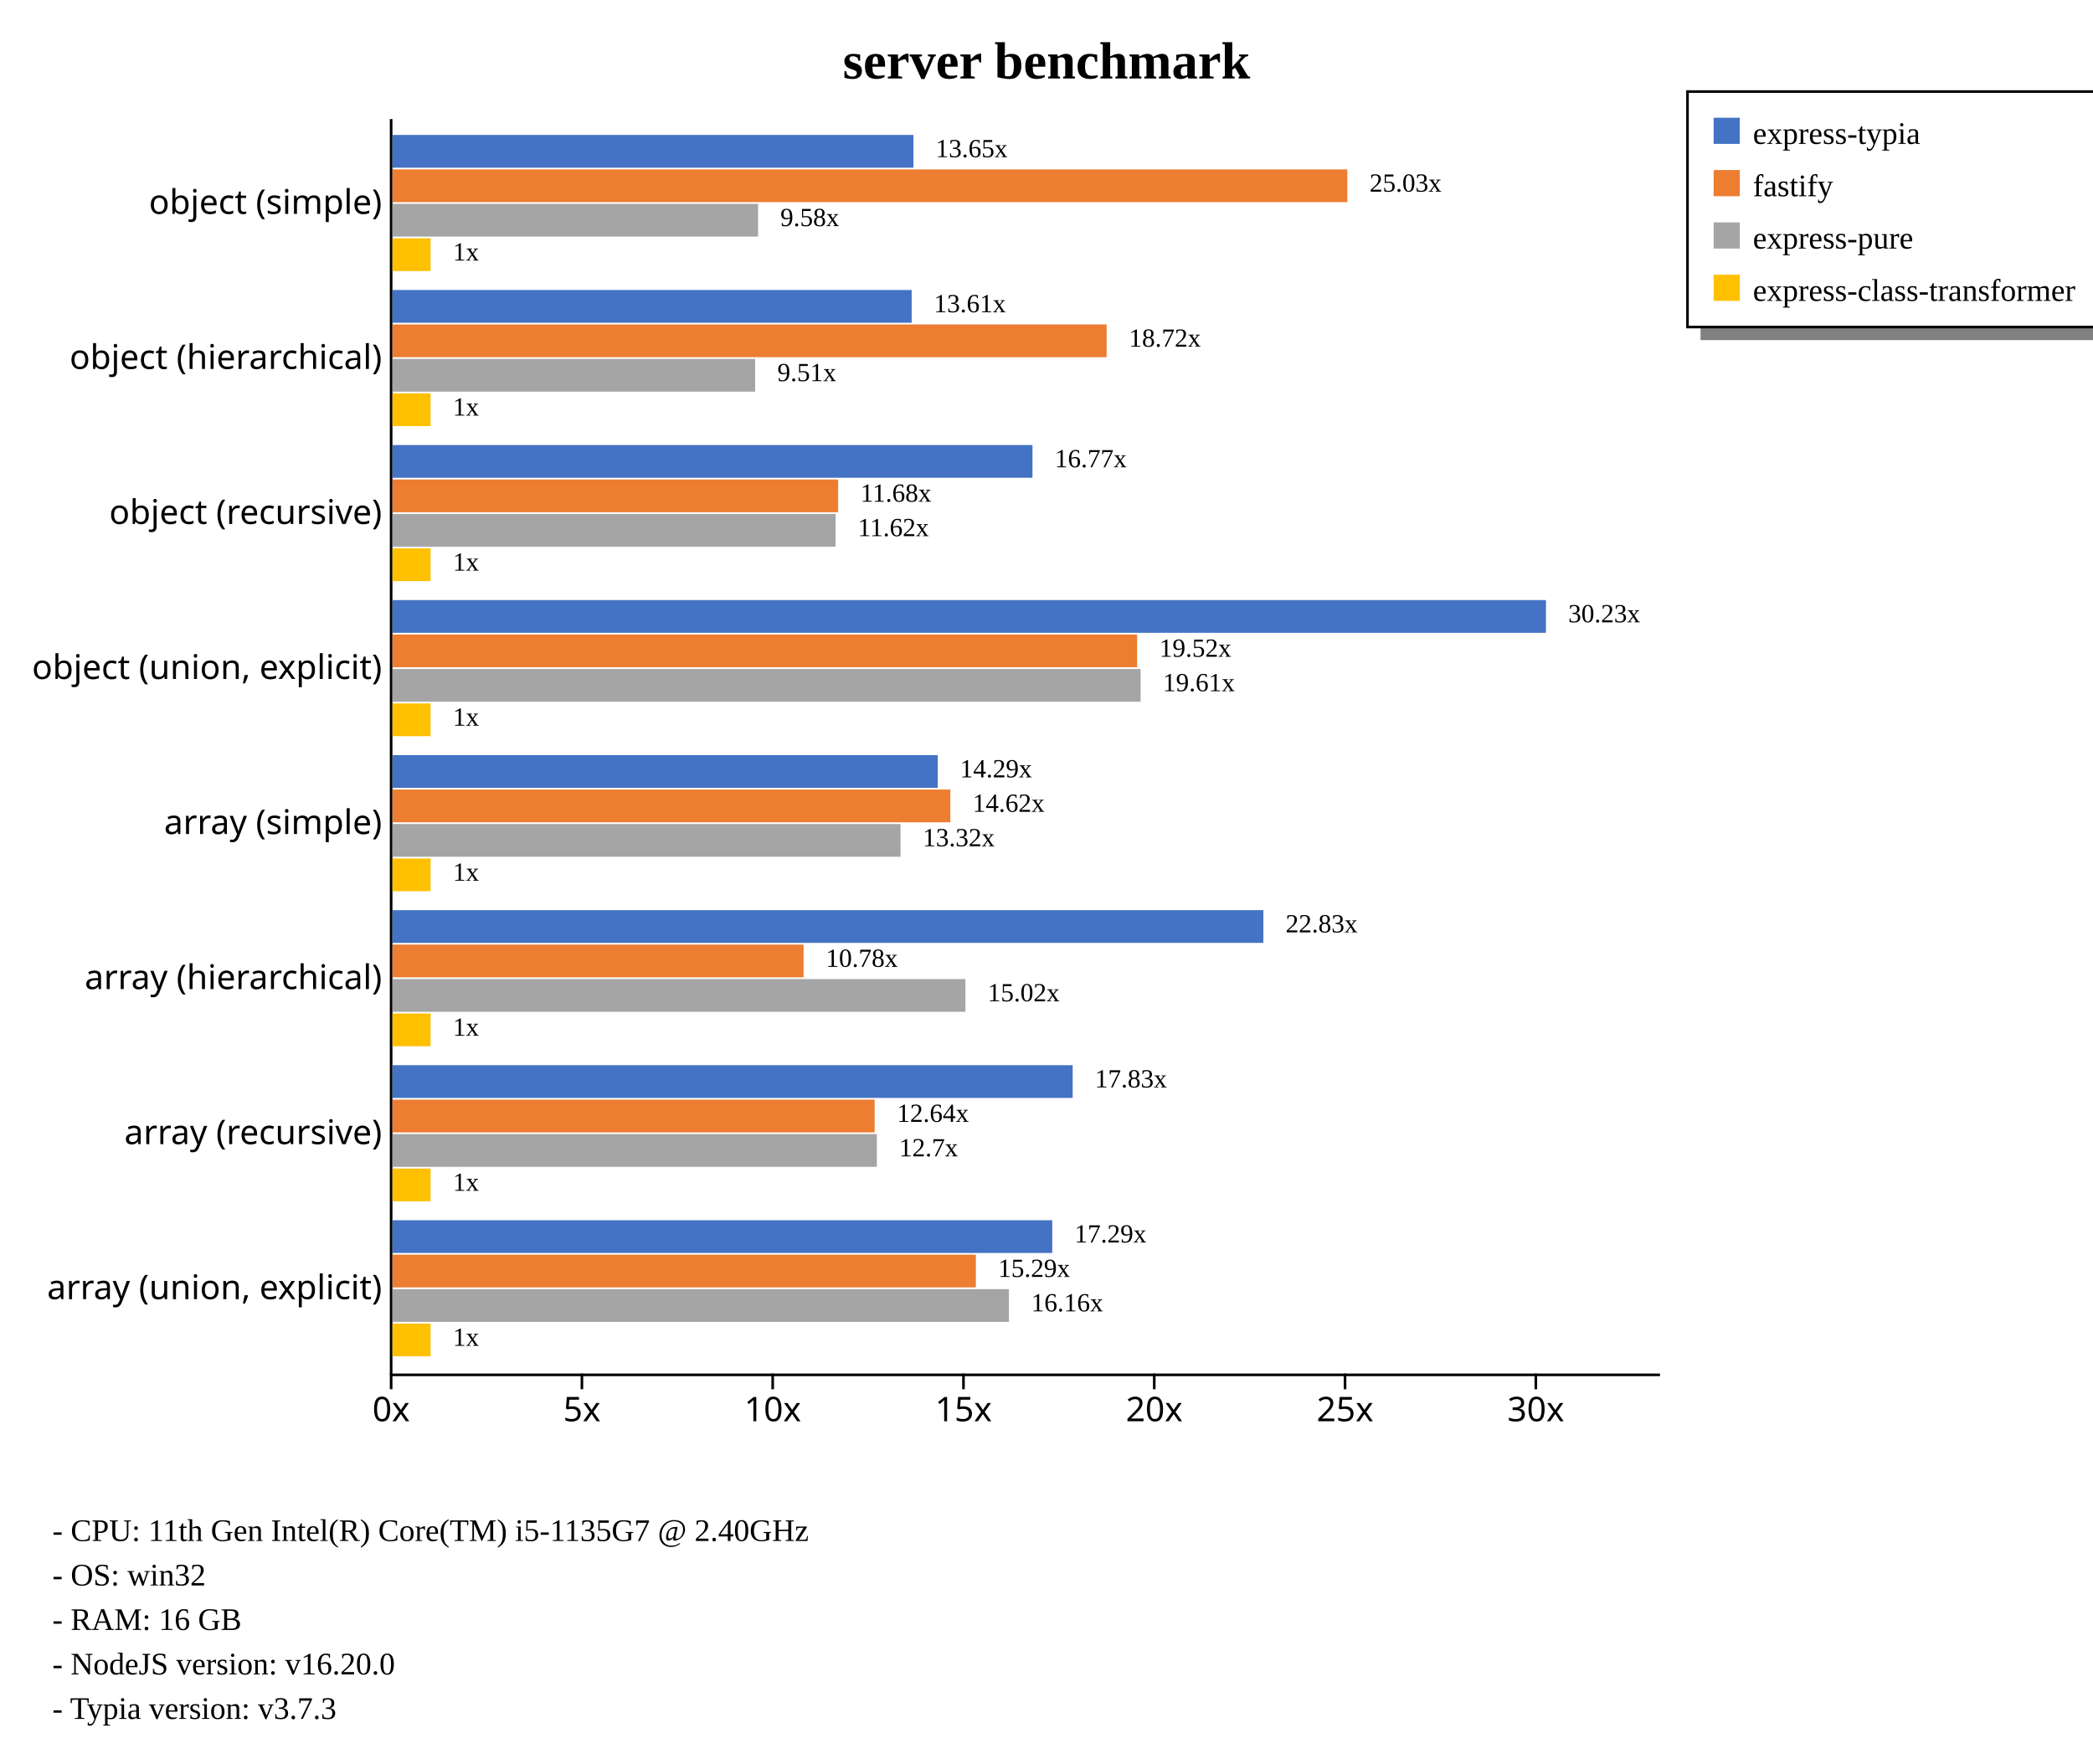
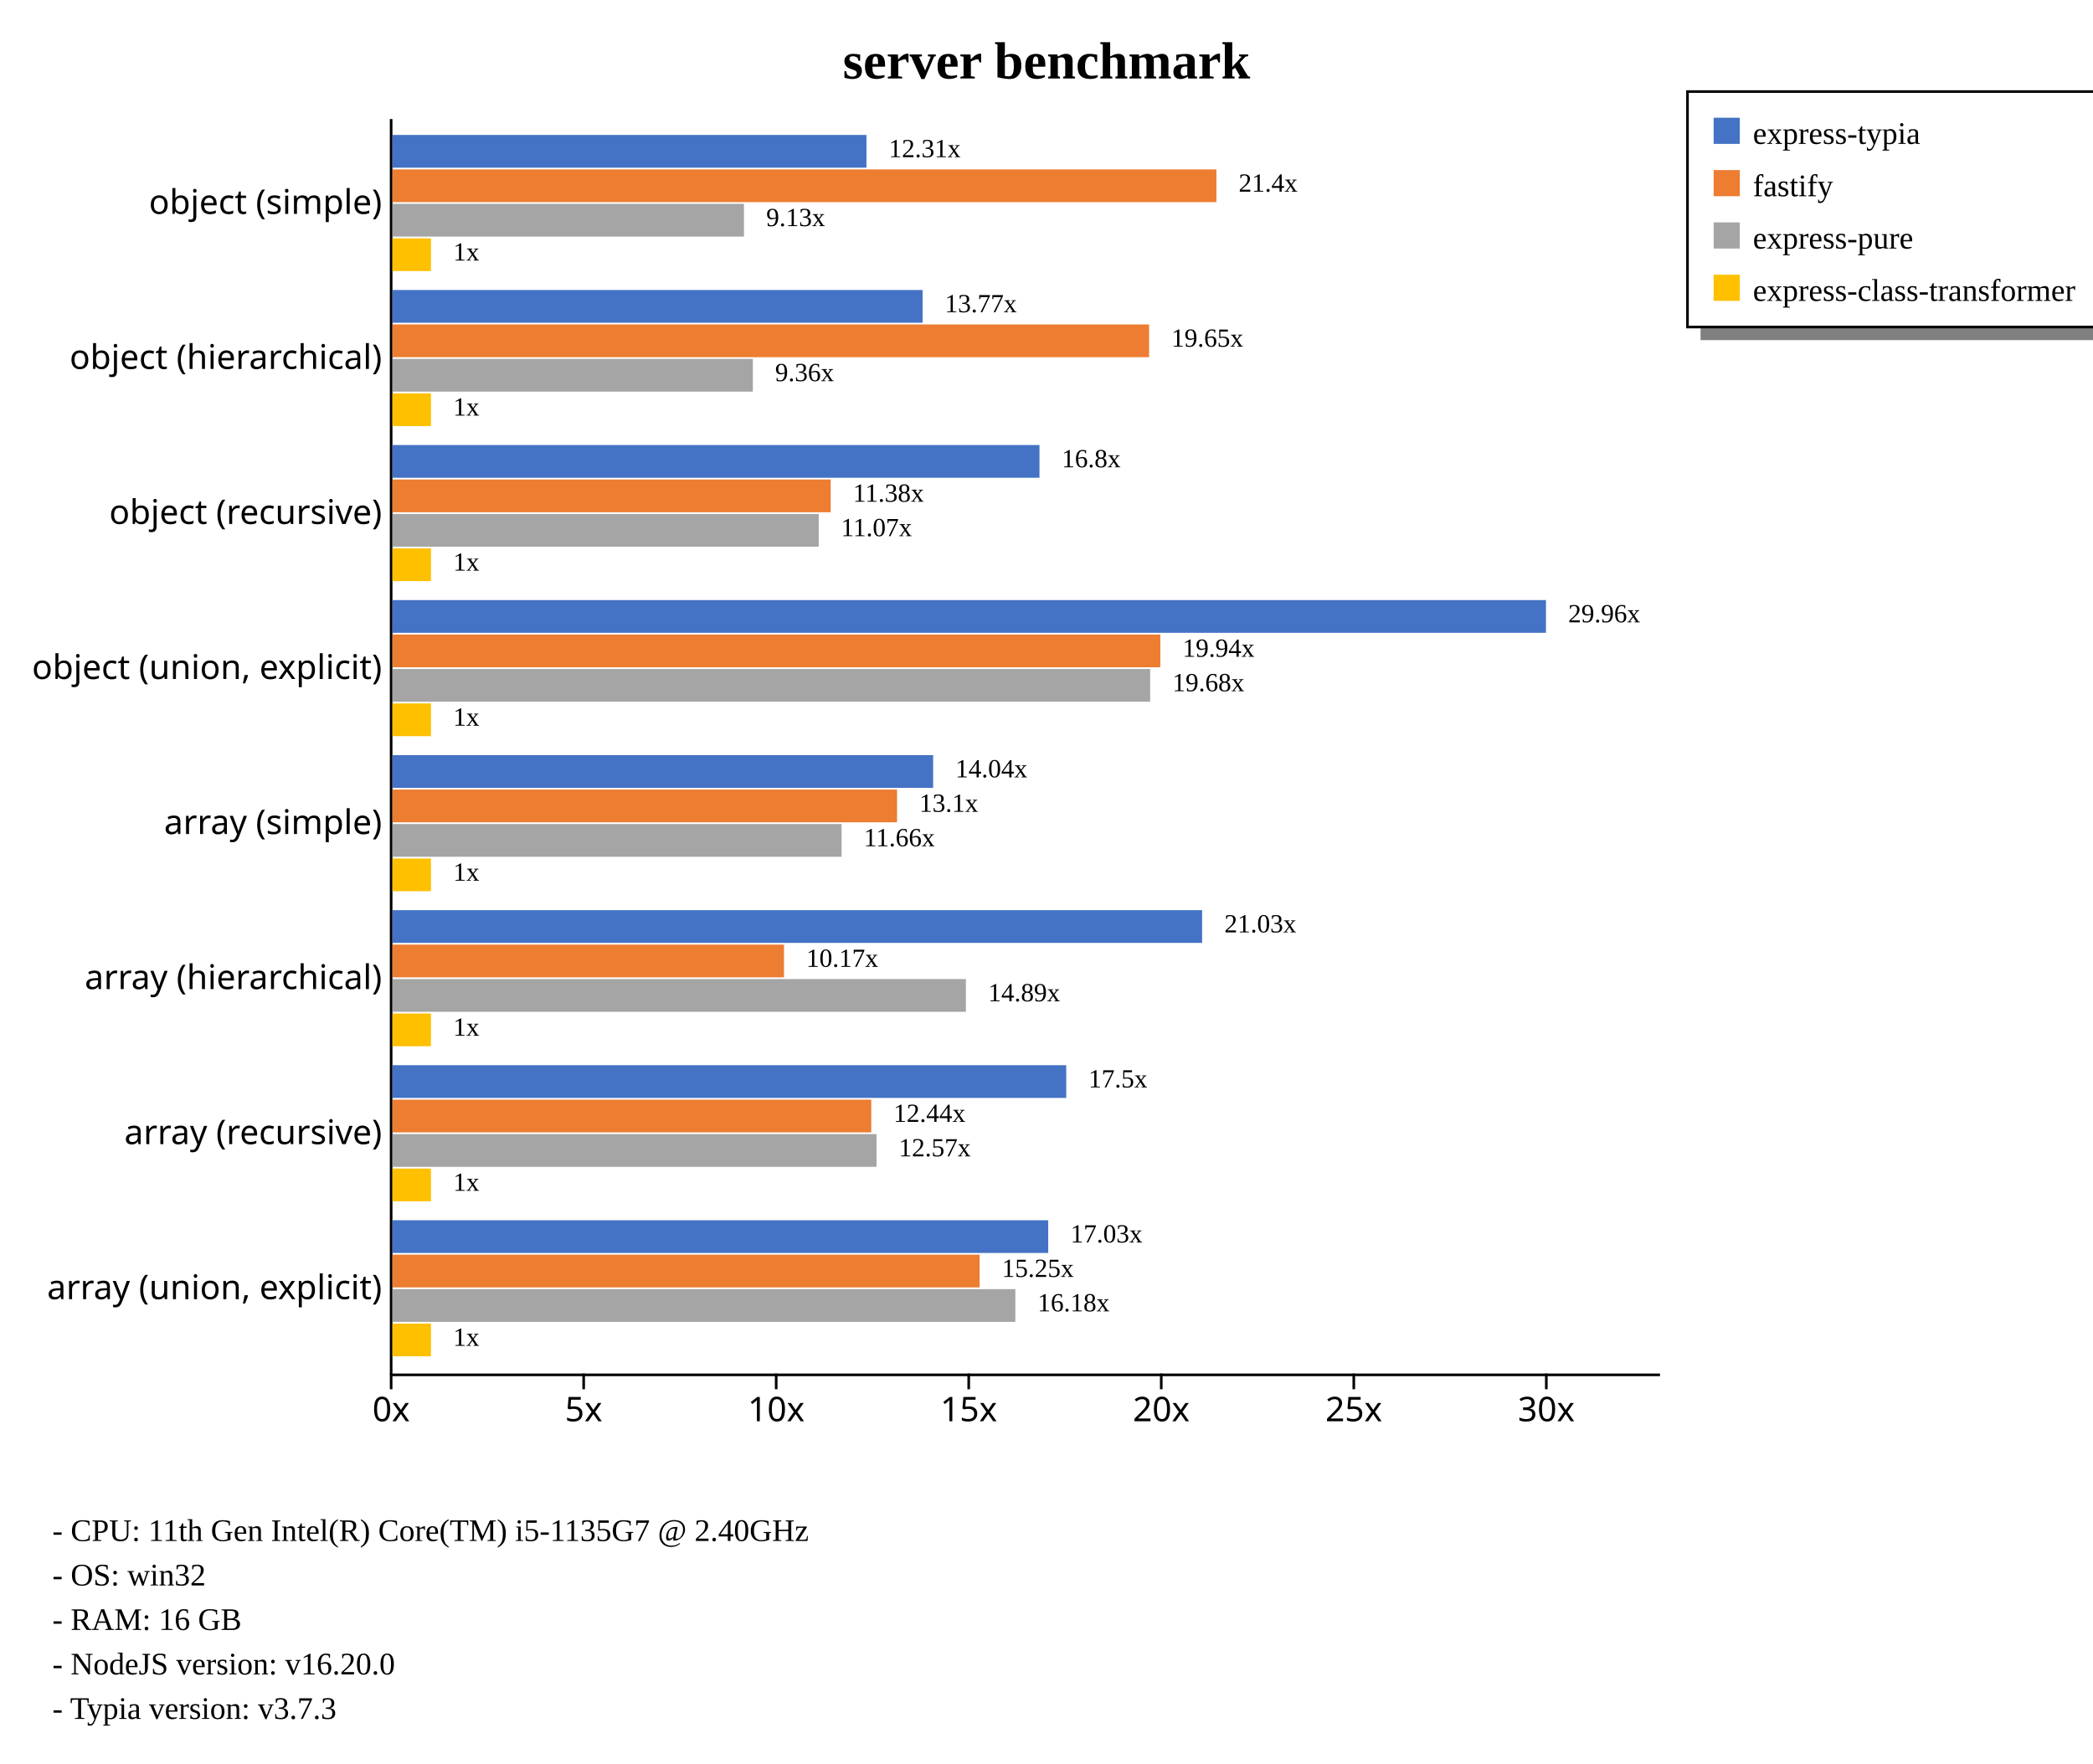
<svg xmlns="http://www.w3.org/2000/svg" width="800" height="674" style="background-color: white;">
  <g class="y axis" transform="translate(149,45)" fill="none" font-size="10" font-family="sans-serif" text-anchor="end" style="font-size: 13px;">
    <path class="domain" stroke="currentColor" d="M0.5,0.5V480.5" />
    <g class="tick" opacity="1" transform="translate(0,32.59259)" style="font-size: 13px;">
      <line stroke="currentColor" x2="0" />
      <text fill="currentColor" x="-3" dy="0.32em">object (simple)    </text>
    </g>
    <g class="tick" opacity="1" transform="translate(0,91.85185)" style="font-size: 13px;">
      <line stroke="currentColor" x2="0" />
      <text fill="currentColor" x="-3" dy="0.32em">object (hierarchical)    </text>
    </g>
    <g class="tick" opacity="1" transform="translate(0,151.1111)" style="font-size: 13px;">
      <line stroke="currentColor" x2="0" />
      <text fill="currentColor" x="-3" dy="0.32em">object (recursive)    </text>
    </g>
    <g class="tick" opacity="1" transform="translate(0,210.3704)" style="font-size: 13px;">
      <line stroke="currentColor" x2="0" />
      <text fill="currentColor" x="-3" dy="0.32em">object (union, explicit)    </text>
    </g>
    <g class="tick" opacity="1" transform="translate(0,269.6296)" style="font-size: 13px;">
      <line stroke="currentColor" x2="0" />
      <text fill="currentColor" x="-3" dy="0.32em">array (simple)    </text>
    </g>
    <g class="tick" opacity="1" transform="translate(0,328.8889)" style="font-size: 13px;">
      <line stroke="currentColor" x2="0" />
      <text fill="currentColor" x="-3" dy="0.32em">array (hierarchical)    </text>
    </g>
    <g class="tick" opacity="1" transform="translate(0,388.1481)" style="font-size: 13px;">
      <line stroke="currentColor" x2="0" />
      <text fill="currentColor" x="-3" dy="0.32em">array (recursive)    </text>
    </g>
    <g class="tick" opacity="1" transform="translate(0,447.4074)" style="font-size: 13px;">
      <line stroke="currentColor" x2="0" />
      <text fill="currentColor" x="-3" dy="0.32em">array (union, explicit)    </text>
    </g>
  </g>
  <g class="x axis" transform="translate(149,525)" fill="none" font-size="10" font-family="sans-serif" text-anchor="middle" style="font-size: 13px;">
    <path class="domain" stroke="currentColor" d="M0.5,0.5H485.5" />
    <g class="tick" opacity="1" transform="translate(0.5,0)" style="font-size: 13px;">
      <line stroke="currentColor" y2="6" />
      <text fill="currentColor" y="9" dy="0.71em">0x</text>
    </g>
-     <g class="tick" opacity="1" transform="translate(73.42211,0)" style="font-size: 13px;">
+     <g class="tick" opacity="1" transform="translate(74.0907,0)" style="font-size: 13px;">
      <line stroke="currentColor" y2="6" />
      <text fill="currentColor" y="9" dy="0.71em">5x</text>
    </g>
-     <g class="tick" opacity="1" transform="translate(146.3442,0)" style="font-size: 13px;">
+     <g class="tick" opacity="1" transform="translate(147.6814,0)" style="font-size: 13px;">
      <line stroke="currentColor" y2="6" />
      <text fill="currentColor" y="9" dy="0.71em">10x</text>
    </g>
-     <g class="tick" opacity="1" transform="translate(219.2663,0)" style="font-size: 13px;">
+     <g class="tick" opacity="1" transform="translate(221.2721,0)" style="font-size: 13px;">
      <line stroke="currentColor" y2="6" />
      <text fill="currentColor" y="9" dy="0.71em">15x</text>
    </g>
-     <g class="tick" opacity="1" transform="translate(292.1884,0)" style="font-size: 13px;">
+     <g class="tick" opacity="1" transform="translate(294.8628,0)" style="font-size: 13px;">
      <line stroke="currentColor" y2="6" />
      <text fill="currentColor" y="9" dy="0.71em">20x</text>
    </g>
-     <g class="tick" opacity="1" transform="translate(365.1105,0)" style="font-size: 13px;">
+     <g class="tick" opacity="1" transform="translate(368.4535,0)" style="font-size: 13px;">
      <line stroke="currentColor" y2="6" />
      <text fill="currentColor" y="9" dy="0.71em">25x</text>
    </g>
-     <g class="tick" opacity="1" transform="translate(438.0326,0)" style="font-size: 13px;">
+     <g class="tick" opacity="1" transform="translate(442.0442,0)" style="font-size: 13px;">
      <line stroke="currentColor" y2="6" />
      <text fill="currentColor" y="9" dy="0.71em">30x</text>
    </g>
  </g>
  <text transform="translate(400, 30)" style="text-anchor: middle; font-size: 20px; font-weight: bold;">server benchmark</text>
  <rect x="650" y="125" width="230" height="5" fill="gray" />
  <rect x="645" y="35" width="230" height="90" fill="none" stroke="black" />
  <rect x="655" y="45" width="10" height="10" style="fill: #4472c4;" />
  <text x="670" y="55" style="font-size: 12px;">express-typia</text>
  <rect x="655" y="65" width="10" height="10" style="fill: #ed7d31;" />
  <text x="670" y="75" style="font-size: 12px;">fastify</text>
  <rect x="655" y="85" width="10" height="10" style="fill: #a5a5a5;" />
  <text x="670" y="95" style="font-size: 12px;">express-pure</text>
  <rect x="655" y="105" width="10" height="10" style="fill: #ffc000;" />
  <text x="670" y="115" style="font-size: 12px;">express-class-transformer</text>
  <text x="20" y="589" style="font-size: 12px;">  - CPU: 11th Gen Intel(R) Core(TM) i5-1135G7 @ 2.40GHz</text>
  <text x="20" y="606" style="font-size: 12px;">  - OS: win32</text>
  <text x="20" y="623" style="font-size: 12px;">  - RAM: 16 GB</text>
  <text x="20" y="640" style="font-size: 12px;">  - NodeJS version: v16.20.0</text>
  <text x="20" y="657" style="font-size: 12px;">  - Typia version: v3.7.3</text>
  <g style="font-size: 13px;">
    <g style="font-size: 13px;">
-       <rect x="150" y="51.584" width="199.123" height="12.51" fill="#4472c4" />
-       <rect x="150" y="64.753" width="364.981" height="12.51" fill="#ed7d31" />
-       <rect x="150" y="77.922" width="139.762" height="12.51" fill="#a5a5a5" />
-       <rect x="150" y="91.091" width="14.584" height="12.51" fill="#ffc000" />
-       <text class="label" x="357.623" y="60.084" font-size="10px">13.65x</text>
-       <text class="label" x="523.481" y="73.253" font-size="10px">25.03x</text>
-       <text class="label" x="298.262" y="86.422" font-size="10px">9.58x</text>
-       <text class="label" x="173.084" y="99.591" font-size="10px">1x</text>
-       <text class="label" x="354.123" y="61.584" font-size="8px" />
-       <text class="label" x="519.981" y="74.753" font-size="8px" />
-       <text class="label" x="294.762" y="87.922" font-size="8px" />
-       <text class="label" x="169.584" y="101.091" font-size="8px" />
+       <rect x="150" y="51.584" width="181.182" height="12.51" fill="#4472c4" />
+       <rect x="150" y="64.753" width="314.949" height="12.51" fill="#ed7d31" />
+       <rect x="150" y="77.922" width="134.363" height="12.51" fill="#a5a5a5" />
+       <rect x="150" y="91.091" width="14.718" height="12.51" fill="#ffc000" />
+       <text class="label" x="339.682" y="60.084" font-size="10px">12.31x</text>
+       <text class="label" x="473.449" y="73.253" font-size="10px">21.4x</text>
+       <text class="label" x="292.863" y="86.422" font-size="10px">9.13x</text>
+       <text class="label" x="173.218" y="99.591" font-size="10px">1x</text>
+       <text class="label" x="336.182" y="61.584" font-size="8px" />
+       <text class="label" x="469.949" y="74.753" font-size="8px" />
+       <text class="label" x="289.363" y="87.922" font-size="8px" />
+       <text class="label" x="169.718" y="101.091" font-size="8px" />
    </g>
    <g style="font-size: 13px;">
-       <rect x="150" y="110.844" width="198.461" height="12.51" fill="#4472c4" />
-       <rect x="150" y="124.012" width="272.988" height="12.51" fill="#ed7d31" />
-       <rect x="150" y="137.181" width="138.626" height="12.51" fill="#a5a5a5" />
-       <rect x="150" y="150.35" width="14.584" height="12.51" fill="#ffc000" />
-       <text class="label" x="356.961" y="119.344" font-size="10px">13.61x</text>
-       <text class="label" x="431.488" y="132.512" font-size="10px">18.72x</text>
-       <text class="label" x="297.126" y="145.681" font-size="10px">9.51x</text>
-       <text class="label" x="173.084" y="158.85" font-size="10px">1x</text>
-       <text class="label" x="353.461" y="120.844" font-size="8px" />
-       <text class="label" x="427.988" y="134.012" font-size="8px" />
-       <text class="label" x="293.626" y="147.181" font-size="8px" />
-       <text class="label" x="169.584" y="160.35" font-size="8px" />
+       <rect x="150" y="110.844" width="202.639" height="12.51" fill="#4472c4" />
+       <rect x="150" y="124.012" width="289.21" height="12.51" fill="#ed7d31" />
+       <rect x="150" y="137.181" width="137.766" height="12.51" fill="#a5a5a5" />
+       <rect x="150" y="150.35" width="14.718" height="12.51" fill="#ffc000" />
+       <text class="label" x="361.139" y="119.344" font-size="10px">13.77x</text>
+       <text class="label" x="447.71" y="132.512" font-size="10px">19.65x</text>
+       <text class="label" x="296.266" y="145.681" font-size="10px">9.36x</text>
+       <text class="label" x="173.218" y="158.85" font-size="10px">1x</text>
+       <text class="label" x="357.639" y="120.844" font-size="8px" />
+       <text class="label" x="444.21" y="134.012" font-size="8px" />
+       <text class="label" x="292.766" y="147.181" font-size="8px" />
+       <text class="label" x="169.718" y="160.35" font-size="8px" />
    </g>
    <g style="font-size: 13px;">
-       <rect x="150" y="170.103" width="244.643" height="12.51" fill="#4472c4" />
-       <rect x="150" y="183.272" width="170.354" height="12.51" fill="#ed7d31" />
-       <rect x="150" y="196.44" width="169.403" height="12.51" fill="#a5a5a5" />
-       <rect x="150" y="209.609" width="14.584" height="12.51" fill="#ffc000" />
-       <text class="label" x="403.143" y="178.603" font-size="10px">16.77x</text>
-       <text class="label" x="328.854" y="191.772" font-size="10px">11.68x</text>
-       <text class="label" x="327.903" y="204.94" font-size="10px">11.62x</text>
-       <text class="label" x="173.084" y="218.109" font-size="10px">1x</text>
-       <text class="label" x="399.643" y="180.103" font-size="8px" />
-       <text class="label" x="325.354" y="193.272" font-size="8px" />
-       <text class="label" x="324.403" y="206.44" font-size="8px" />
-       <text class="label" x="169.584" y="219.609" font-size="8px" />
+       <rect x="150" y="170.103" width="247.319" height="12.51" fill="#4472c4" />
+       <rect x="150" y="183.272" width="167.521" height="12.51" fill="#ed7d31" />
+       <rect x="150" y="196.44" width="162.932" height="12.51" fill="#a5a5a5" />
+       <rect x="150" y="209.609" width="14.718" height="12.51" fill="#ffc000" />
+       <text class="label" x="405.819" y="178.603" font-size="10px">16.8x</text>
+       <text class="label" x="326.021" y="191.772" font-size="10px">11.38x</text>
+       <text class="label" x="321.432" y="204.94" font-size="10px">11.07x</text>
+       <text class="label" x="173.218" y="218.109" font-size="10px">1x</text>
+       <text class="label" x="402.319" y="180.103" font-size="8px" />
+       <text class="label" x="322.521" y="193.272" font-size="8px" />
+       <text class="label" x="317.932" y="206.44" font-size="8px" />
+       <text class="label" x="169.718" y="219.609" font-size="8px" />
    </g>
    <g style="font-size: 13px;">
      <rect x="150" y="229.362" width="440.909" height="12.51" fill="#4472c4" />
-       <rect x="150" y="242.531" width="284.638" height="12.51" fill="#ed7d31" />
-       <rect x="150" y="255.7" width="285.963" height="12.51" fill="#a5a5a5" />
-       <rect x="150" y="268.868" width="14.584" height="12.51" fill="#ffc000" />
-       <text class="label" x="599.409" y="237.862" font-size="10px">30.23x</text>
-       <text class="label" x="443.138" y="251.031" font-size="10px">19.52x</text>
-       <text class="label" x="444.463" y="264.2" font-size="10px">19.61x</text>
-       <text class="label" x="173.084" y="277.368" font-size="10px">1x</text>
+       <rect x="150" y="242.531" width="293.511" height="12.51" fill="#ed7d31" />
+       <rect x="150" y="255.7" width="289.627" height="12.51" fill="#a5a5a5" />
+       <rect x="150" y="268.868" width="14.718" height="12.51" fill="#ffc000" />
+       <text class="label" x="599.409" y="237.862" font-size="10px">29.96x</text>
+       <text class="label" x="452.011" y="251.031" font-size="10px">19.94x</text>
+       <text class="label" x="448.127" y="264.2" font-size="10px">19.68x</text>
+       <text class="label" x="173.218" y="277.368" font-size="10px">1x</text>
      <text class="label" x="595.909" y="239.362" font-size="8px" />
-       <text class="label" x="439.638" y="252.531" font-size="8px" />
-       <text class="label" x="440.963" y="265.7" font-size="8px" />
-       <text class="label" x="169.584" y="278.868" font-size="8px" />
+       <text class="label" x="448.511" y="252.531" font-size="8px" />
+       <text class="label" x="444.627" y="265.7" font-size="8px" />
+       <text class="label" x="169.718" y="278.868" font-size="8px" />
    </g>
    <g style="font-size: 13px;">
-       <rect x="150" y="288.621" width="208.432" height="12.51" fill="#4472c4" />
-       <rect x="150" y="301.79" width="213.245" height="12.51" fill="#ed7d31" />
-       <rect x="150" y="314.959" width="194.206" height="12.51" fill="#a5a5a5" />
-       <rect x="150" y="328.128" width="14.584" height="12.51" fill="#ffc000" />
-       <text class="label" x="366.932" y="297.121" font-size="10px">14.29x</text>
-       <text class="label" x="371.745" y="310.29" font-size="10px">14.62x</text>
-       <text class="label" x="352.706" y="323.459" font-size="10px">13.32x</text>
-       <text class="label" x="173.084" y="336.628" font-size="10px">1x</text>
-       <text class="label" x="363.432" y="298.621" font-size="8px" />
-       <text class="label" x="368.245" y="311.79" font-size="8px" />
-       <text class="label" x="349.206" y="324.959" font-size="8px" />
-       <text class="label" x="169.584" y="338.128" font-size="8px" />
+       <rect x="150" y="288.621" width="206.665" height="12.51" fill="#4472c4" />
+       <rect x="150" y="301.79" width="192.88" height="12.51" fill="#ed7d31" />
+       <rect x="150" y="314.959" width="171.675" height="12.51" fill="#a5a5a5" />
+       <rect x="150" y="328.128" width="14.718" height="12.51" fill="#ffc000" />
+       <text class="label" x="365.165" y="297.121" font-size="10px">14.04x</text>
+       <text class="label" x="351.38" y="310.29" font-size="10px">13.1x</text>
+       <text class="label" x="330.175" y="323.459" font-size="10px">11.66x</text>
+       <text class="label" x="173.218" y="336.628" font-size="10px">1x</text>
+       <text class="label" x="361.665" y="298.621" font-size="8px" />
+       <text class="label" x="347.88" y="311.79" font-size="8px" />
+       <text class="label" x="326.675" y="324.959" font-size="8px" />
+       <text class="label" x="169.718" y="338.128" font-size="8px" />
    </g>
    <g style="font-size: 13px;">
-       <rect x="150" y="347.881" width="332.896" height="12.51" fill="#4472c4" />
-       <rect x="150" y="361.049" width="157.16" height="12.51" fill="#ed7d31" />
-       <rect x="150" y="374.218" width="219.008" height="12.51" fill="#a5a5a5" />
-       <rect x="150" y="387.387" width="14.584" height="12.51" fill="#ffc000" />
-       <text class="label" x="491.396" y="356.381" font-size="10px">22.83x</text>
-       <text class="label" x="315.66" y="369.549" font-size="10px">10.78x</text>
-       <text class="label" x="377.508" y="382.718" font-size="10px">15.02x</text>
-       <text class="label" x="173.084" y="395.887" font-size="10px">1x</text>
-       <text class="label" x="487.896" y="357.881" font-size="8px" />
-       <text class="label" x="312.16" y="371.049" font-size="8px" />
-       <text class="label" x="374.008" y="384.218" font-size="8px" />
-       <text class="label" x="169.584" y="397.387" font-size="8px" />
+       <rect x="150" y="347.881" width="309.484" height="12.51" fill="#4472c4" />
+       <rect x="150" y="361.049" width="149.665" height="12.51" fill="#ed7d31" />
+       <rect x="150" y="374.218" width="219.194" height="12.51" fill="#a5a5a5" />
+       <rect x="150" y="387.387" width="14.718" height="12.51" fill="#ffc000" />
+       <text class="label" x="467.984" y="356.381" font-size="10px">21.03x</text>
+       <text class="label" x="308.165" y="369.549" font-size="10px">10.17x</text>
+       <text class="label" x="377.694" y="382.718" font-size="10px">14.89x</text>
+       <text class="label" x="173.218" y="395.887" font-size="10px">1x</text>
+       <text class="label" x="464.484" y="357.881" font-size="8px" />
+       <text class="label" x="304.665" y="371.049" font-size="8px" />
+       <text class="label" x="374.194" y="384.218" font-size="8px" />
+       <text class="label" x="169.718" y="397.387" font-size="8px" />
    </g>
    <g style="font-size: 13px;">
-       <rect x="150" y="407.14" width="260.001" height="12.51" fill="#4472c4" />
-       <rect x="150" y="420.309" width="184.316" height="12.51" fill="#ed7d31" />
-       <rect x="150" y="433.477" width="185.157" height="12.51" fill="#a5a5a5" />
-       <rect x="150" y="446.646" width="14.584" height="12.51" fill="#ffc000" />
-       <text class="label" x="418.501" y="415.64" font-size="10px">17.83x</text>
-       <text class="label" x="342.816" y="428.809" font-size="10px">12.64x</text>
-       <text class="label" x="343.657" y="441.977" font-size="10px">12.7x</text>
-       <text class="label" x="173.084" y="455.146" font-size="10px">1x</text>
-       <text class="label" x="415.001" y="417.14" font-size="8px" />
-       <text class="label" x="339.316" y="430.309" font-size="8px" />
-       <text class="label" x="340.157" y="443.477" font-size="8px" />
-       <text class="label" x="169.584" y="456.646" font-size="8px" />
+       <rect x="150" y="407.14" width="257.541" height="12.51" fill="#4472c4" />
+       <rect x="150" y="420.309" width="183.02" height="12.51" fill="#ed7d31" />
+       <rect x="150" y="433.477" width="185.024" height="12.51" fill="#a5a5a5" />
+       <rect x="150" y="446.646" width="14.718" height="12.51" fill="#ffc000" />
+       <text class="label" x="416.041" y="415.64" font-size="10px">17.5x</text>
+       <text class="label" x="341.52" y="428.809" font-size="10px">12.44x</text>
+       <text class="label" x="343.524" y="441.977" font-size="10px">12.57x</text>
+       <text class="label" x="173.218" y="455.146" font-size="10px">1x</text>
+       <text class="label" x="412.541" y="417.14" font-size="8px" />
+       <text class="label" x="338.02" y="430.309" font-size="8px" />
+       <text class="label" x="340.024" y="443.477" font-size="8px" />
+       <text class="label" x="169.718" y="456.646" font-size="8px" />
    </g>
    <g style="font-size: 13px;">
-       <rect x="150" y="466.399" width="252.198" height="12.51" fill="#4472c4" />
-       <rect x="150" y="479.568" width="222.995" height="12.51" fill="#ed7d31" />
-       <rect x="150" y="492.737" width="235.641" height="12.51" fill="#a5a5a5" />
-       <rect x="150" y="505.905" width="14.584" height="12.51" fill="#ffc000" />
-       <text class="label" x="410.698" y="474.899" font-size="10px">17.29x</text>
-       <text class="label" x="381.495" y="488.068" font-size="10px">15.29x</text>
-       <text class="label" x="394.141" y="501.237" font-size="10px">16.16x</text>
-       <text class="label" x="173.084" y="514.405" font-size="10px">1x</text>
-       <text class="label" x="407.198" y="476.399" font-size="8px" />
-       <text class="label" x="377.995" y="489.568" font-size="8px" />
-       <text class="label" x="390.641" y="502.737" font-size="8px" />
-       <text class="label" x="169.584" y="515.905" font-size="8px" />
+       <rect x="150" y="466.399" width="250.657" height="12.51" fill="#4472c4" />
+       <rect x="150" y="479.568" width="224.437" height="12.51" fill="#ed7d31" />
+       <rect x="150" y="492.737" width="238.091" height="12.51" fill="#a5a5a5" />
+       <rect x="150" y="505.905" width="14.718" height="12.51" fill="#ffc000" />
+       <text class="label" x="409.157" y="474.899" font-size="10px">17.03x</text>
+       <text class="label" x="382.937" y="488.068" font-size="10px">15.25x</text>
+       <text class="label" x="396.591" y="501.237" font-size="10px">16.18x</text>
+       <text class="label" x="173.218" y="514.405" font-size="10px">1x</text>
+       <text class="label" x="405.657" y="476.399" font-size="8px" />
+       <text class="label" x="379.437" y="489.568" font-size="8px" />
+       <text class="label" x="393.091" y="502.737" font-size="8px" />
+       <text class="label" x="169.718" y="515.905" font-size="8px" />
    </g>
  </g>
</svg>
